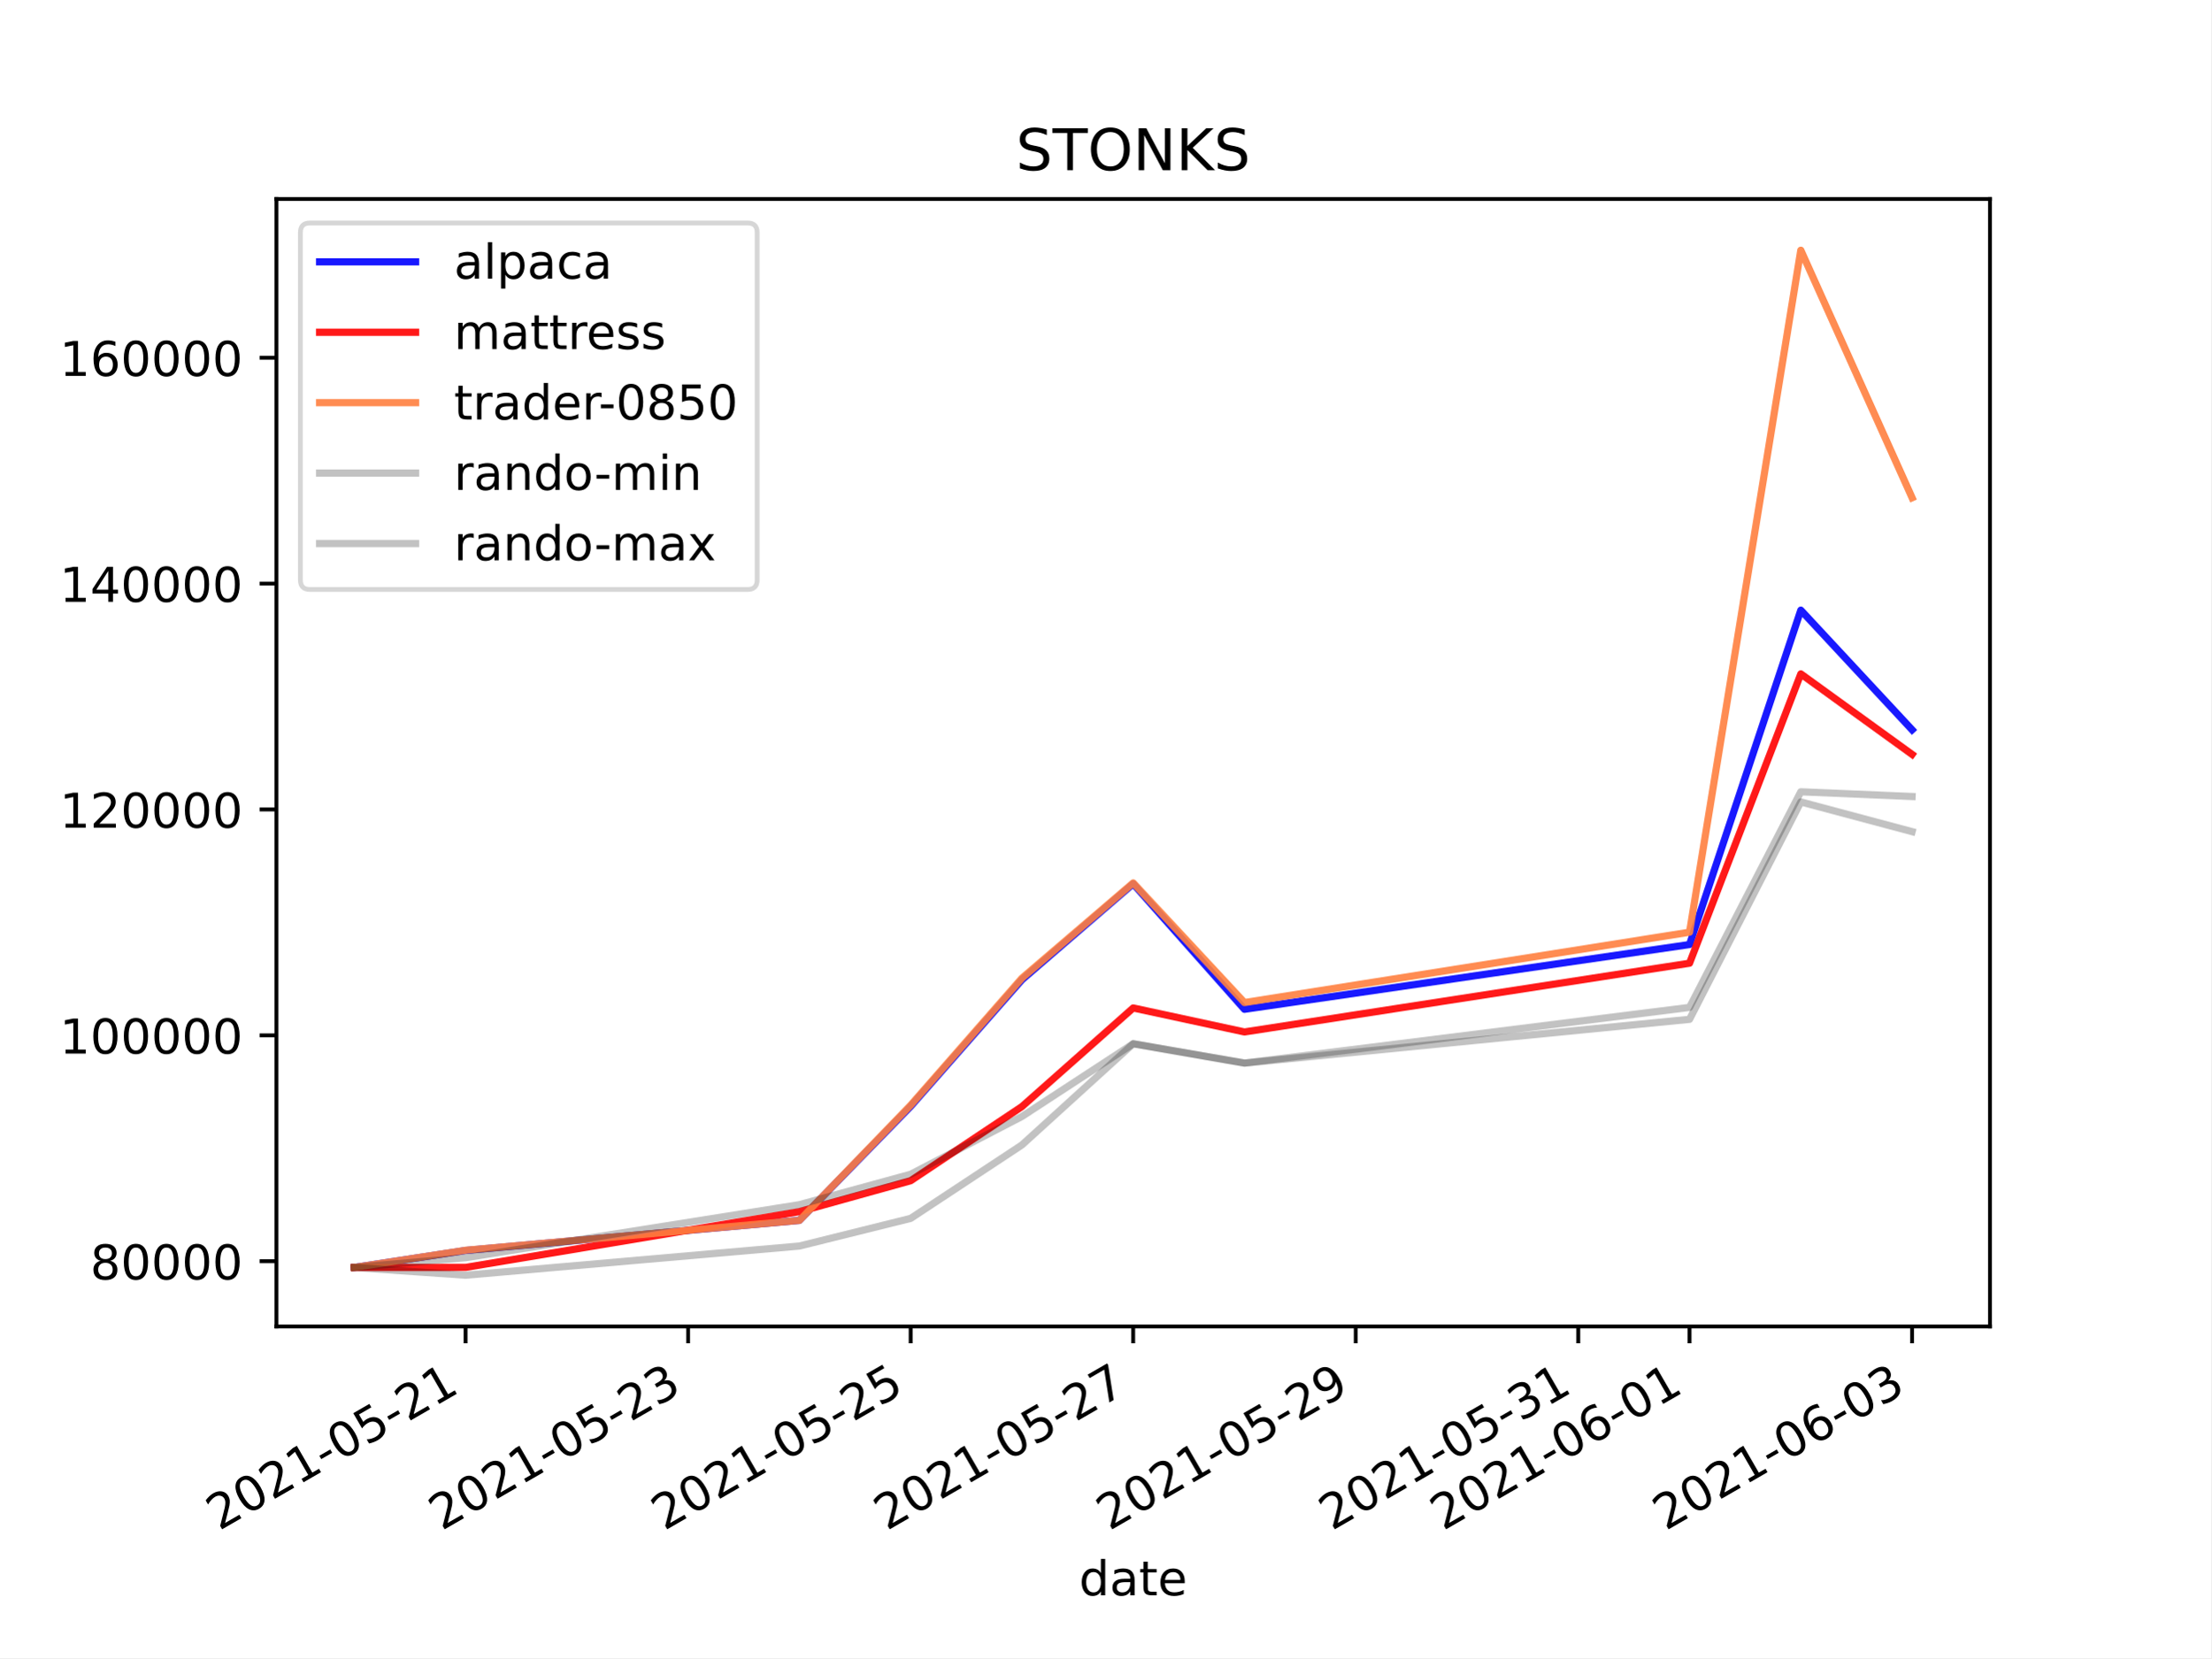
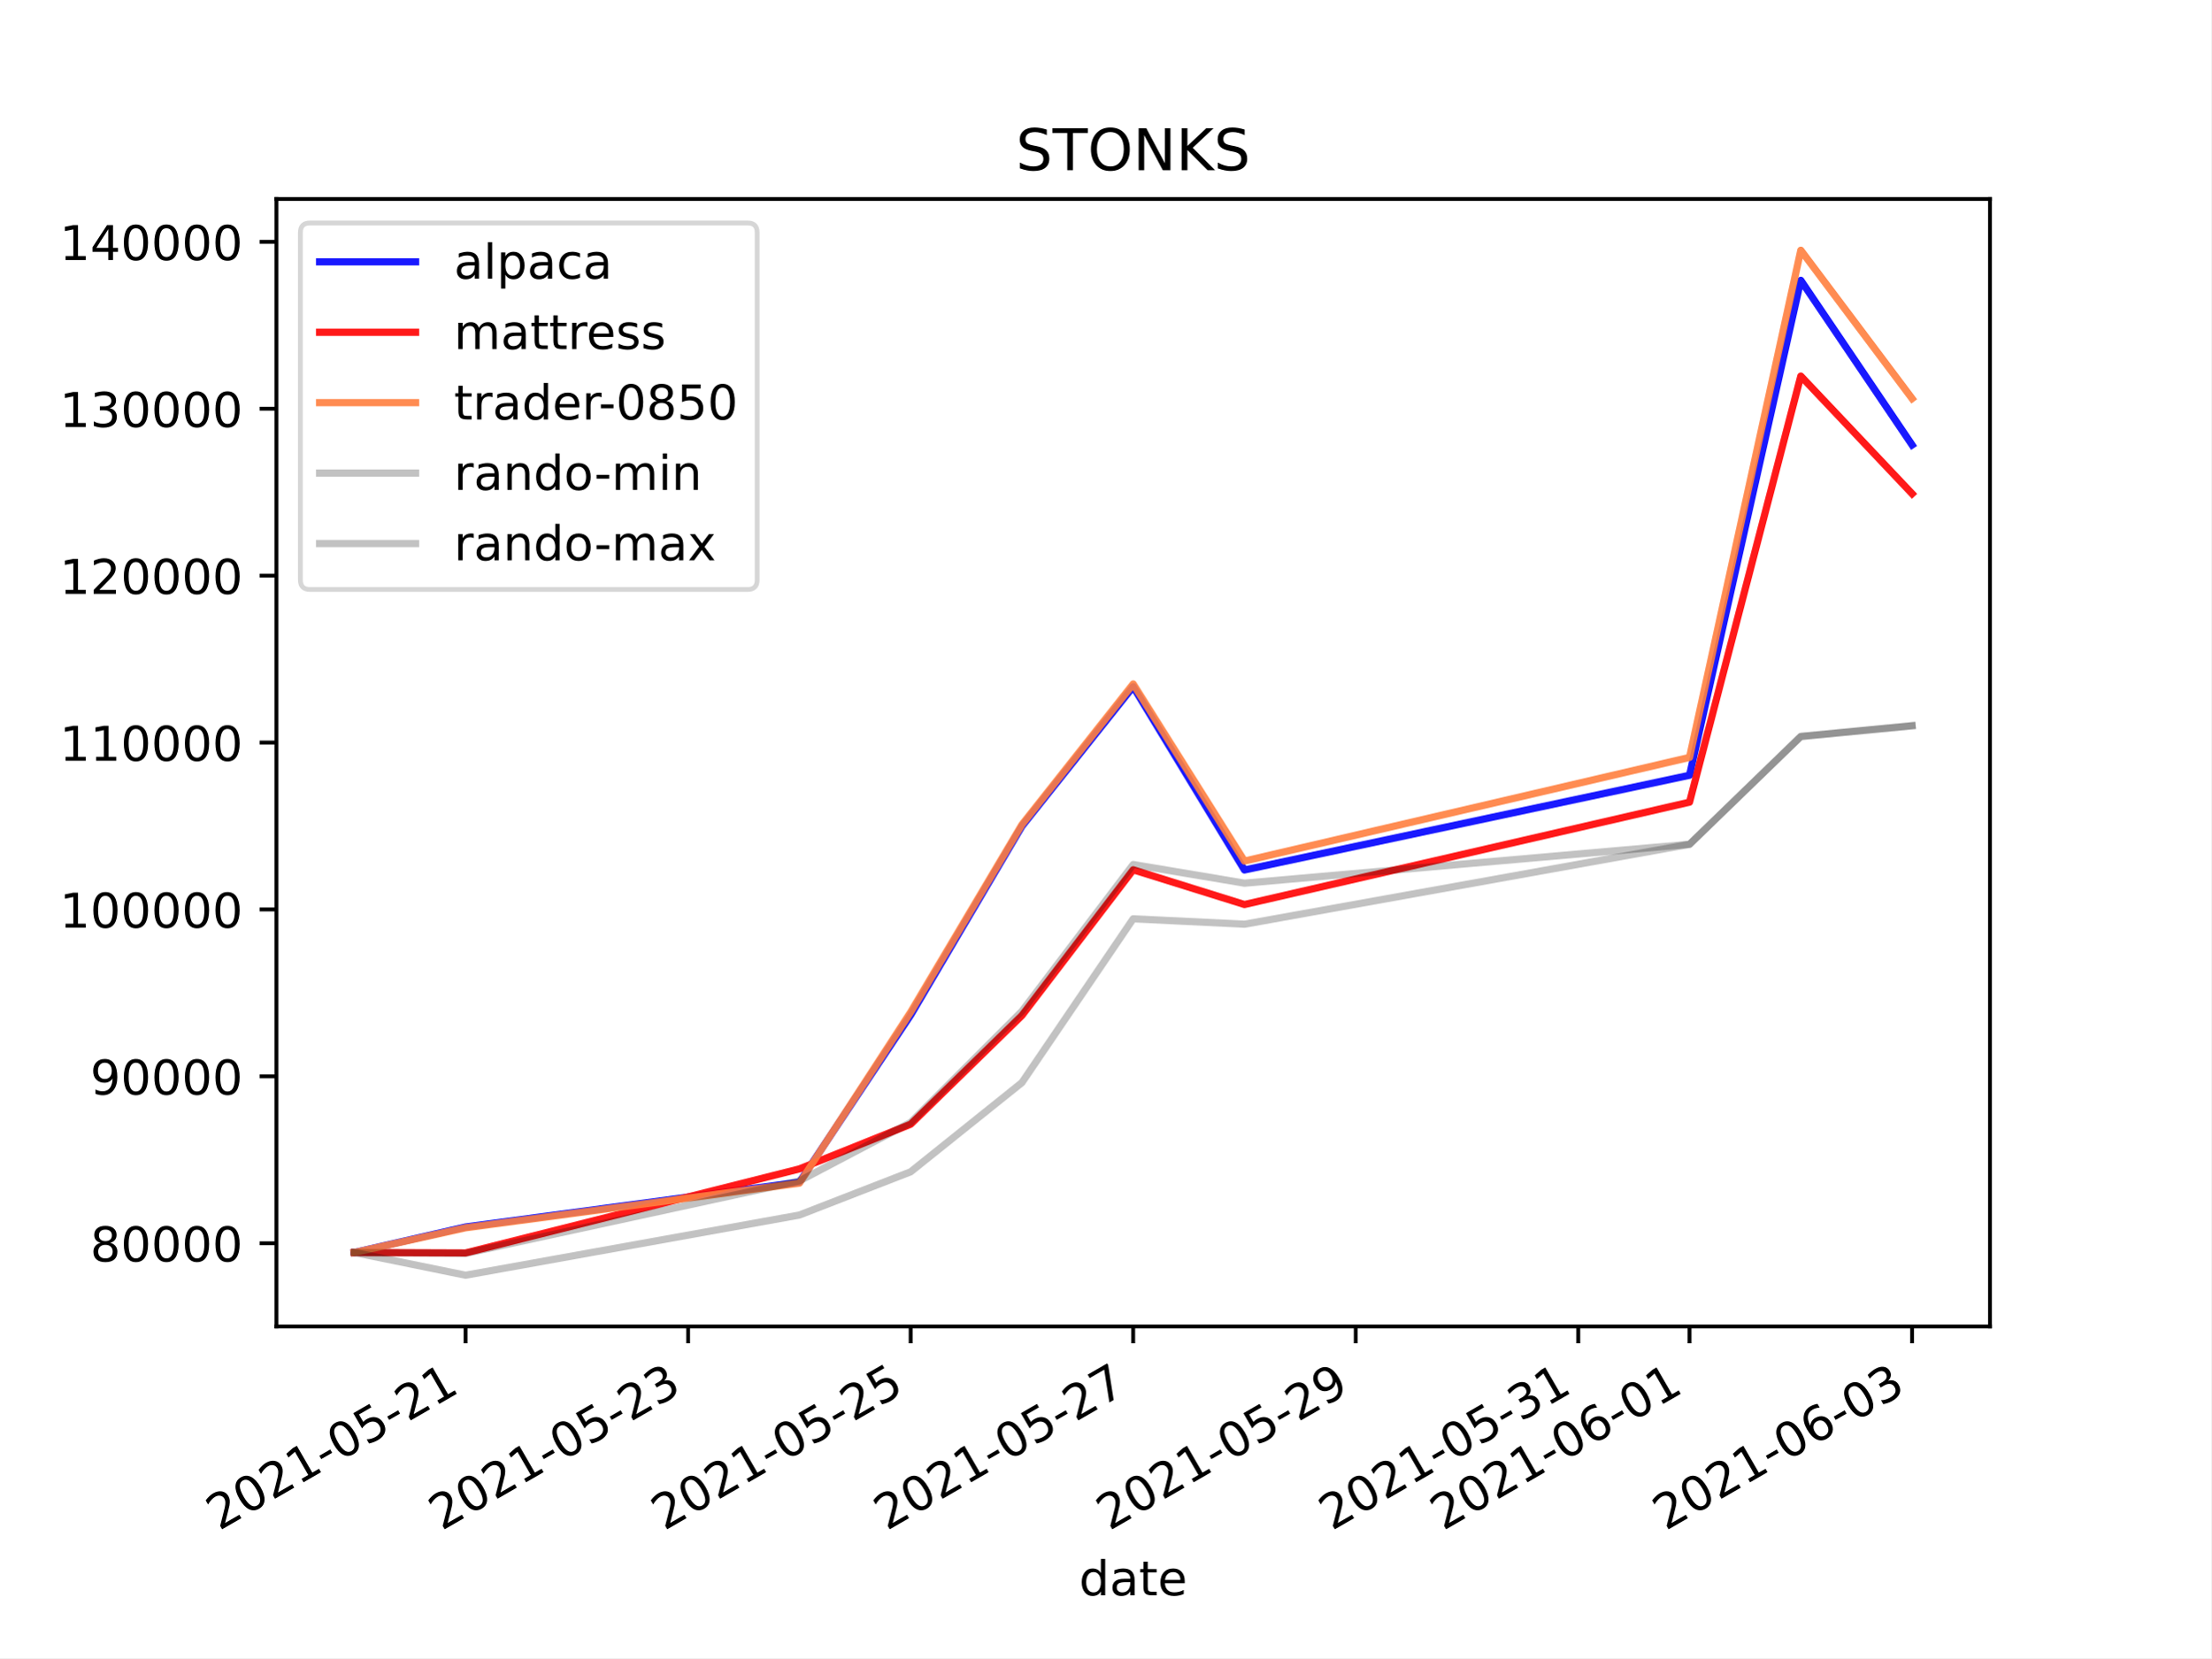
<svg xmlns="http://www.w3.org/2000/svg" xmlns:xlink="http://www.w3.org/1999/xlink" height="345.6pt" version="1.1" viewBox="0 0 460.8 345.6" width="460.8pt">
  <defs>
    <style type="text/css">*{stroke-linecap:butt;stroke-linejoin:round;}</style>
  </defs>
  <g id="figure_1">
    <g id="patch_1">
      <path d="M 0 345.6  L 460.8 345.6  L 460.8 0  L 0 0  z " style="fill:#ffffff;" />
    </g>
    <g id="axes_1">
      <g id="patch_2">
        <path d="M 57.6 276.48  L 414.72 276.48  L 414.72 41.472  L 57.6 41.472  z " style="fill:#ffffff;" />
      </g>
      <g id="matplotlib.axis_1">
        <g id="xtick_1">
          <g id="line2d_1">
            <defs>
-               <path d="M 0 0  L 0 3.5  " id="m435f18b31b" style="stroke:#000000;stroke-width:0.8;" />
-             </defs>
-             <g>
-               <use style="stroke:#000000;stroke-width:0.8;" x="97.022" xlink:href="#m435f18b31b" y="276.48" />
+               <path d="M 0 0  L 0 3.5  " id="m9cb6bbf237" style="stroke:#000000;stroke-width:0.8;" />
+             </defs>
+             <g>
+               <use style="stroke:#000000;stroke-width:0.8;" x="97.022" xlink:href="#m9cb6bbf237" y="276.48" />
            </g>
          </g>
          <g id="text_1">
            <g transform="translate(45.65289 319.1183)rotate(-30)scale(0.1 -0.1)">
              <defs>
                <path d="M 1228 531  L 3431 531  L 3431 0  L 469 0  L 469 531  Q 828 903 1448 1529  Q 2069 2156 2228 2338  Q 2531 2678 2651 2914  Q 2772 3150 2772 3378  Q 2772 3750 2511 3984  Q 2250 4219 1831 4219  Q 1534 4219 1204 4116  Q 875 4013 500 3803  L 500 4441  Q 881 4594 1212 4672  Q 1544 4750 1819 4750  Q 2544 4750 2975 4387  Q 3406 4025 3406 3419  Q 3406 3131 3298 2873  Q 3191 2616 2906 2266  Q 2828 2175 2409 1742  Q 1991 1309 1228 531  z " id="DejaVuSans-32" transform="scale(0.015625)" />
                <path d="M 2034 4250  Q 1547 4250 1301 3770  Q 1056 3291 1056 2328  Q 1056 1369 1301 889  Q 1547 409 2034 409  Q 2525 409 2770 889  Q 3016 1369 3016 2328  Q 3016 3291 2770 3770  Q 2525 4250 2034 4250  z M 2034 4750  Q 2819 4750 3233 4129  Q 3647 3509 3647 2328  Q 3647 1150 3233 529  Q 2819 -91 2034 -91  Q 1250 -91 836 529  Q 422 1150 422 2328  Q 422 3509 836 4129  Q 1250 4750 2034 4750  z " id="DejaVuSans-30" transform="scale(0.015625)" />
                <path d="M 794 531  L 1825 531  L 1825 4091  L 703 3866  L 703 4441  L 1819 4666  L 2450 4666  L 2450 531  L 3481 531  L 3481 0  L 794 0  L 794 531  z " id="DejaVuSans-31" transform="scale(0.015625)" />
                <path d="M 313 2009  L 1997 2009  L 1997 1497  L 313 1497  L 313 2009  z " id="DejaVuSans-2d" transform="scale(0.015625)" />
                <path d="M 691 4666  L 3169 4666  L 3169 4134  L 1269 4134  L 1269 2991  Q 1406 3038 1543 3061  Q 1681 3084 1819 3084  Q 2600 3084 3056 2656  Q 3513 2228 3513 1497  Q 3513 744 3044 326  Q 2575 -91 1722 -91  Q 1428 -91 1123 -41  Q 819 9 494 109  L 494 744  Q 775 591 1075 516  Q 1375 441 1709 441  Q 2250 441 2565 725  Q 2881 1009 2881 1497  Q 2881 1984 2565 2268  Q 2250 2553 1709 2553  Q 1456 2553 1204 2497  Q 953 2441 691 2322  L 691 4666  z " id="DejaVuSans-35" transform="scale(0.015625)" />
              </defs>
              <use xlink:href="#DejaVuSans-32" />
              <use x="63.623" xlink:href="#DejaVuSans-30" />
              <use x="127.246" xlink:href="#DejaVuSans-32" />
              <use x="190.869" xlink:href="#DejaVuSans-31" />
              <use x="254.492" xlink:href="#DejaVuSans-2d" />
              <use x="290.576" xlink:href="#DejaVuSans-30" />
              <use x="354.199" xlink:href="#DejaVuSans-35" />
              <use x="417.822" xlink:href="#DejaVuSans-2d" />
              <use x="453.906" xlink:href="#DejaVuSans-32" />
              <use x="517.529" xlink:href="#DejaVuSans-31" />
            </g>
          </g>
        </g>
        <g id="xtick_2">
          <g id="line2d_2">
            <g>
-               <use style="stroke:#000000;stroke-width:0.8;" x="143.402" xlink:href="#m435f18b31b" y="276.48" />
+               <use style="stroke:#000000;stroke-width:0.8;" x="143.402" xlink:href="#m9cb6bbf237" y="276.48" />
            </g>
          </g>
          <g id="text_2">
            <g transform="translate(92.03211 319.1183)rotate(-30)scale(0.1 -0.1)">
              <defs>
                <path d="M 2597 2516  Q 3050 2419 3304 2112  Q 3559 1806 3559 1356  Q 3559 666 3084 287  Q 2609 -91 1734 -91  Q 1441 -91 1130 -33  Q 819 25 488 141  L 488 750  Q 750 597 1062 519  Q 1375 441 1716 441  Q 2309 441 2620 675  Q 2931 909 2931 1356  Q 2931 1769 2642 2001  Q 2353 2234 1838 2234  L 1294 2234  L 1294 2753  L 1863 2753  Q 2328 2753 2575 2939  Q 2822 3125 2822 3475  Q 2822 3834 2567 4026  Q 2313 4219 1838 4219  Q 1578 4219 1281 4162  Q 984 4106 628 3988  L 628 4550  Q 988 4650 1302 4700  Q 1616 4750 1894 4750  Q 2613 4750 3031 4423  Q 3450 4097 3450 3541  Q 3450 3153 3228 2886  Q 3006 2619 2597 2516  z " id="DejaVuSans-33" transform="scale(0.015625)" />
              </defs>
              <use xlink:href="#DejaVuSans-32" />
              <use x="63.623" xlink:href="#DejaVuSans-30" />
              <use x="127.246" xlink:href="#DejaVuSans-32" />
              <use x="190.869" xlink:href="#DejaVuSans-31" />
              <use x="254.492" xlink:href="#DejaVuSans-2d" />
              <use x="290.576" xlink:href="#DejaVuSans-30" />
              <use x="354.199" xlink:href="#DejaVuSans-35" />
              <use x="417.822" xlink:href="#DejaVuSans-2d" />
              <use x="453.906" xlink:href="#DejaVuSans-32" />
              <use x="517.529" xlink:href="#DejaVuSans-33" />
            </g>
          </g>
        </g>
        <g id="xtick_3">
          <g id="line2d_3">
            <g>
-               <use style="stroke:#000000;stroke-width:0.8;" x="189.781" xlink:href="#m435f18b31b" y="276.48" />
+               <use style="stroke:#000000;stroke-width:0.8;" x="189.781" xlink:href="#m9cb6bbf237" y="276.48" />
            </g>
          </g>
          <g id="text_3">
            <g transform="translate(138.4113 319.1183)rotate(-30)scale(0.1 -0.1)">
              <use xlink:href="#DejaVuSans-32" />
              <use x="63.623" xlink:href="#DejaVuSans-30" />
              <use x="127.246" xlink:href="#DejaVuSans-32" />
              <use x="190.869" xlink:href="#DejaVuSans-31" />
              <use x="254.492" xlink:href="#DejaVuSans-2d" />
              <use x="290.576" xlink:href="#DejaVuSans-30" />
              <use x="354.199" xlink:href="#DejaVuSans-35" />
              <use x="417.822" xlink:href="#DejaVuSans-2d" />
              <use x="453.906" xlink:href="#DejaVuSans-32" />
              <use x="517.529" xlink:href="#DejaVuSans-35" />
            </g>
          </g>
        </g>
        <g id="xtick_4">
          <g id="line2d_4">
            <g>
-               <use style="stroke:#000000;stroke-width:0.8;" x="236.16" xlink:href="#m435f18b31b" y="276.48" />
+               <use style="stroke:#000000;stroke-width:0.8;" x="236.16" xlink:href="#m9cb6bbf237" y="276.48" />
            </g>
          </g>
          <g id="text_4">
            <g transform="translate(184.7905 319.1183)rotate(-30)scale(0.1 -0.1)">
              <defs>
                <path d="M 525 4666  L 3525 4666  L 3525 4397  L 1831 0  L 1172 0  L 2766 4134  L 525 4134  L 525 4666  z " id="DejaVuSans-37" transform="scale(0.015625)" />
              </defs>
              <use xlink:href="#DejaVuSans-32" />
              <use x="63.623" xlink:href="#DejaVuSans-30" />
              <use x="127.246" xlink:href="#DejaVuSans-32" />
              <use x="190.869" xlink:href="#DejaVuSans-31" />
              <use x="254.492" xlink:href="#DejaVuSans-2d" />
              <use x="290.576" xlink:href="#DejaVuSans-30" />
              <use x="354.199" xlink:href="#DejaVuSans-35" />
              <use x="417.822" xlink:href="#DejaVuSans-2d" />
              <use x="453.906" xlink:href="#DejaVuSans-32" />
              <use x="517.529" xlink:href="#DejaVuSans-37" />
            </g>
          </g>
        </g>
        <g id="xtick_5">
          <g id="line2d_5">
            <g>
-               <use style="stroke:#000000;stroke-width:0.8;" x="282.539" xlink:href="#m435f18b31b" y="276.48" />
+               <use style="stroke:#000000;stroke-width:0.8;" x="282.539" xlink:href="#m9cb6bbf237" y="276.48" />
            </g>
          </g>
          <g id="text_5">
            <g transform="translate(231.1698 319.1183)rotate(-30)scale(0.1 -0.1)">
              <defs>
                <path d="M 703 97  L 703 672  Q 941 559 1184 500  Q 1428 441 1663 441  Q 2288 441 2617 861  Q 2947 1281 2994 2138  Q 2813 1869 2534 1725  Q 2256 1581 1919 1581  Q 1219 1581 811 2004  Q 403 2428 403 3163  Q 403 3881 828 4315  Q 1253 4750 1959 4750  Q 2769 4750 3195 4129  Q 3622 3509 3622 2328  Q 3622 1225 3098 567  Q 2575 -91 1691 -91  Q 1453 -91 1209 -44  Q 966 3 703 97  z M 1959 2075  Q 2384 2075 2632 2365  Q 2881 2656 2881 3163  Q 2881 3666 2632 3958  Q 2384 4250 1959 4250  Q 1534 4250 1286 3958  Q 1038 3666 1038 3163  Q 1038 2656 1286 2365  Q 1534 2075 1959 2075  z " id="DejaVuSans-39" transform="scale(0.015625)" />
              </defs>
              <use xlink:href="#DejaVuSans-32" />
              <use x="63.623" xlink:href="#DejaVuSans-30" />
              <use x="127.246" xlink:href="#DejaVuSans-32" />
              <use x="190.869" xlink:href="#DejaVuSans-31" />
              <use x="254.492" xlink:href="#DejaVuSans-2d" />
              <use x="290.576" xlink:href="#DejaVuSans-30" />
              <use x="354.199" xlink:href="#DejaVuSans-35" />
              <use x="417.822" xlink:href="#DejaVuSans-2d" />
              <use x="453.906" xlink:href="#DejaVuSans-32" />
              <use x="517.529" xlink:href="#DejaVuSans-39" />
            </g>
          </g>
        </g>
        <g id="xtick_6">
          <g id="line2d_6">
            <g>
-               <use style="stroke:#000000;stroke-width:0.8;" x="328.918" xlink:href="#m435f18b31b" y="276.48" />
+               <use style="stroke:#000000;stroke-width:0.8;" x="328.918" xlink:href="#m9cb6bbf237" y="276.48" />
            </g>
          </g>
          <g id="text_6">
            <g transform="translate(277.549 319.1183)rotate(-30)scale(0.1 -0.1)">
              <use xlink:href="#DejaVuSans-32" />
              <use x="63.623" xlink:href="#DejaVuSans-30" />
              <use x="127.246" xlink:href="#DejaVuSans-32" />
              <use x="190.869" xlink:href="#DejaVuSans-31" />
              <use x="254.492" xlink:href="#DejaVuSans-2d" />
              <use x="290.576" xlink:href="#DejaVuSans-30" />
              <use x="354.199" xlink:href="#DejaVuSans-35" />
              <use x="417.822" xlink:href="#DejaVuSans-2d" />
              <use x="453.906" xlink:href="#DejaVuSans-33" />
              <use x="517.529" xlink:href="#DejaVuSans-31" />
            </g>
          </g>
        </g>
        <g id="xtick_7">
          <g id="line2d_7">
            <g>
-               <use style="stroke:#000000;stroke-width:0.8;" x="352.108" xlink:href="#m435f18b31b" y="276.48" />
+               <use style="stroke:#000000;stroke-width:0.8;" x="352.108" xlink:href="#m9cb6bbf237" y="276.48" />
            </g>
          </g>
          <g id="text_7">
            <g transform="translate(300.7386 319.1183)rotate(-30)scale(0.1 -0.1)">
              <defs>
                <path d="M 2113 2584  Q 1688 2584 1439 2293  Q 1191 2003 1191 1497  Q 1191 994 1439 701  Q 1688 409 2113 409  Q 2538 409 2786 701  Q 3034 994 3034 1497  Q 3034 2003 2786 2293  Q 2538 2584 2113 2584  z M 3366 4563  L 3366 3988  Q 3128 4100 2886 4159  Q 2644 4219 2406 4219  Q 1781 4219 1451 3797  Q 1122 3375 1075 2522  Q 1259 2794 1537 2939  Q 1816 3084 2150 3084  Q 2853 3084 3261 2657  Q 3669 2231 3669 1497  Q 3669 778 3244 343  Q 2819 -91 2113 -91  Q 1303 -91 875 529  Q 447 1150 447 2328  Q 447 3434 972 4092  Q 1497 4750 2381 4750  Q 2619 4750 2861 4703  Q 3103 4656 3366 4563  z " id="DejaVuSans-36" transform="scale(0.015625)" />
              </defs>
              <use xlink:href="#DejaVuSans-32" />
              <use x="63.623" xlink:href="#DejaVuSans-30" />
              <use x="127.246" xlink:href="#DejaVuSans-32" />
              <use x="190.869" xlink:href="#DejaVuSans-31" />
              <use x="254.492" xlink:href="#DejaVuSans-2d" />
              <use x="290.576" xlink:href="#DejaVuSans-30" />
              <use x="354.199" xlink:href="#DejaVuSans-36" />
              <use x="417.822" xlink:href="#DejaVuSans-2d" />
              <use x="453.906" xlink:href="#DejaVuSans-30" />
              <use x="517.529" xlink:href="#DejaVuSans-31" />
            </g>
          </g>
        </g>
        <g id="xtick_8">
          <g id="line2d_8">
            <g>
-               <use style="stroke:#000000;stroke-width:0.8;" x="398.487" xlink:href="#m435f18b31b" y="276.48" />
+               <use style="stroke:#000000;stroke-width:0.8;" x="398.487" xlink:href="#m9cb6bbf237" y="276.48" />
            </g>
          </g>
          <g id="text_8">
            <g transform="translate(347.1178 319.1183)rotate(-30)scale(0.1 -0.1)">
              <use xlink:href="#DejaVuSans-32" />
              <use x="63.623" xlink:href="#DejaVuSans-30" />
              <use x="127.246" xlink:href="#DejaVuSans-32" />
              <use x="190.869" xlink:href="#DejaVuSans-31" />
              <use x="254.492" xlink:href="#DejaVuSans-2d" />
              <use x="290.576" xlink:href="#DejaVuSans-30" />
              <use x="354.199" xlink:href="#DejaVuSans-36" />
              <use x="417.822" xlink:href="#DejaVuSans-2d" />
              <use x="453.906" xlink:href="#DejaVuSans-30" />
              <use x="517.529" xlink:href="#DejaVuSans-33" />
            </g>
          </g>
        </g>
        <g id="text_9">
          <g transform="translate(224.885 332.5178)scale(0.1 -0.1)">
            <defs>
              <path d="M 2906 2969  L 2906 4863  L 3481 4863  L 3481 0  L 2906 0  L 2906 525  Q 2725 213 2448 61  Q 2172 -91 1784 -91  Q 1150 -91 751 415  Q 353 922 353 1747  Q 353 2572 751 3078  Q 1150 3584 1784 3584  Q 2172 3584 2448 3432  Q 2725 3281 2906 2969  z M 947 1747  Q 947 1113 1208 752  Q 1469 391 1925 391  Q 2381 391 2643 752  Q 2906 1113 2906 1747  Q 2906 2381 2643 2742  Q 2381 3103 1925 3103  Q 1469 3103 1208 2742  Q 947 2381 947 1747  z " id="DejaVuSans-64" transform="scale(0.015625)" />
              <path d="M 2194 1759  Q 1497 1759 1228 1600  Q 959 1441 959 1056  Q 959 750 1161 570  Q 1363 391 1709 391  Q 2188 391 2477 730  Q 2766 1069 2766 1631  L 2766 1759  L 2194 1759  z M 3341 1997  L 3341 0  L 2766 0  L 2766 531  Q 2569 213 2275 61  Q 1981 -91 1556 -91  Q 1019 -91 701 211  Q 384 513 384 1019  Q 384 1609 779 1909  Q 1175 2209 1959 2209  L 2766 2209  L 2766 2266  Q 2766 2663 2505 2880  Q 2244 3097 1772 3097  Q 1472 3097 1187 3025  Q 903 2953 641 2809  L 641 3341  Q 956 3463 1253 3523  Q 1550 3584 1831 3584  Q 2591 3584 2966 3190  Q 3341 2797 3341 1997  z " id="DejaVuSans-61" transform="scale(0.015625)" />
              <path d="M 1172 4494  L 1172 3500  L 2356 3500  L 2356 3053  L 1172 3053  L 1172 1153  Q 1172 725 1289 603  Q 1406 481 1766 481  L 2356 481  L 2356 0  L 1766 0  Q 1100 0 847 248  Q 594 497 594 1153  L 594 3053  L 172 3053  L 172 3500  L 594 3500  L 594 4494  L 1172 4494  z " id="DejaVuSans-74" transform="scale(0.015625)" />
              <path d="M 3597 1894  L 3597 1613  L 953 1613  Q 991 1019 1311 708  Q 1631 397 2203 397  Q 2534 397 2845 478  Q 3156 559 3463 722  L 3463 178  Q 3153 47 2828 -22  Q 2503 -91 2169 -91  Q 1331 -91 842 396  Q 353 884 353 1716  Q 353 2575 817 3079  Q 1281 3584 2069 3584  Q 2775 3584 3186 3129  Q 3597 2675 3597 1894  z M 3022 2063  Q 3016 2534 2758 2815  Q 2500 3097 2075 3097  Q 1594 3097 1305 2825  Q 1016 2553 972 2059  L 3022 2063  z " id="DejaVuSans-65" transform="scale(0.015625)" />
            </defs>
            <use xlink:href="#DejaVuSans-64" />
            <use x="63.477" xlink:href="#DejaVuSans-61" />
            <use x="124.756" xlink:href="#DejaVuSans-74" />
            <use x="163.965" xlink:href="#DejaVuSans-65" />
          </g>
        </g>
      </g>
      <g id="matplotlib.axis_2">
        <g id="ytick_1">
          <g id="line2d_9">
            <defs>
-               <path d="M 0 0  L -3.5 0  " id="m0ec5c738fb" style="stroke:#000000;stroke-width:0.8;" />
-             </defs>
-             <g>
-               <use style="stroke:#000000;stroke-width:0.8;" x="57.6" xlink:href="#m0ec5c738fb" y="262.876" />
+               <path d="M 0 0  L -3.5 0  " id="m322811b28b" style="stroke:#000000;stroke-width:0.8;" />
+             </defs>
+             <g>
+               <use style="stroke:#000000;stroke-width:0.8;" x="57.6" xlink:href="#m322811b28b" y="259.131" />
            </g>
          </g>
          <g id="text_10">
-             <g transform="translate(18.7875 266.6753)scale(0.1 -0.1)">
+             <g transform="translate(18.7875 262.9306)scale(0.1 -0.1)">
              <defs>
                <path d="M 2034 2216  Q 1584 2216 1326 1975  Q 1069 1734 1069 1313  Q 1069 891 1326 650  Q 1584 409 2034 409  Q 2484 409 2743 651  Q 3003 894 3003 1313  Q 3003 1734 2745 1975  Q 2488 2216 2034 2216  z M 1403 2484  Q 997 2584 770 2862  Q 544 3141 544 3541  Q 544 4100 942 4425  Q 1341 4750 2034 4750  Q 2731 4750 3128 4425  Q 3525 4100 3525 3541  Q 3525 3141 3298 2862  Q 3072 2584 2669 2484  Q 3125 2378 3379 2068  Q 3634 1759 3634 1313  Q 3634 634 3220 271  Q 2806 -91 2034 -91  Q 1263 -91 848 271  Q 434 634 434 1313  Q 434 1759 690 2068  Q 947 2378 1403 2484  z M 1172 3481  Q 1172 3119 1398 2916  Q 1625 2713 2034 2713  Q 2441 2713 2670 2916  Q 2900 3119 2900 3481  Q 2900 3844 2670 4047  Q 2441 4250 2034 4250  Q 1625 4250 1398 4047  Q 1172 3844 1172 3481  z " id="DejaVuSans-38" transform="scale(0.015625)" />
              </defs>
              <use xlink:href="#DejaVuSans-38" />
              <use x="63.623" xlink:href="#DejaVuSans-30" />
              <use x="127.246" xlink:href="#DejaVuSans-30" />
              <use x="190.869" xlink:href="#DejaVuSans-30" />
              <use x="254.492" xlink:href="#DejaVuSans-30" />
            </g>
          </g>
        </g>
        <g id="ytick_2">
          <g id="line2d_10">
            <g>
-               <use style="stroke:#000000;stroke-width:0.8;" x="57.6" xlink:href="#m0ec5c738fb" y="215.795" />
+               <use style="stroke:#000000;stroke-width:0.8;" x="57.6" xlink:href="#m322811b28b" y="224.343" />
            </g>
          </g>
          <g id="text_11">
-             <g transform="translate(12.425 219.5946)scale(0.1 -0.1)">
-               <use xlink:href="#DejaVuSans-31" />
-               <use x="63.623" xlink:href="#DejaVuSans-30" />
-               <use x="127.246" xlink:href="#DejaVuSans-30" />
-               <use x="190.869" xlink:href="#DejaVuSans-30" />
-               <use x="254.492" xlink:href="#DejaVuSans-30" />
-               <use x="318.115" xlink:href="#DejaVuSans-30" />
+             <g transform="translate(18.7875 228.1425)scale(0.1 -0.1)">
+               <use xlink:href="#DejaVuSans-39" />
+               <use x="63.623" xlink:href="#DejaVuSans-30" />
+               <use x="127.246" xlink:href="#DejaVuSans-30" />
+               <use x="190.869" xlink:href="#DejaVuSans-30" />
+               <use x="254.492" xlink:href="#DejaVuSans-30" />
            </g>
          </g>
        </g>
        <g id="ytick_3">
          <g id="line2d_11">
            <g>
-               <use style="stroke:#000000;stroke-width:0.8;" x="57.6" xlink:href="#m0ec5c738fb" y="168.715" />
+               <use style="stroke:#000000;stroke-width:0.8;" x="57.6" xlink:href="#m322811b28b" y="189.555" />
            </g>
          </g>
          <g id="text_12">
-             <g transform="translate(12.425 172.514)scale(0.1 -0.1)">
+             <g transform="translate(12.425 193.3544)scale(0.1 -0.1)">
+               <use xlink:href="#DejaVuSans-31" />
+               <use x="63.623" xlink:href="#DejaVuSans-30" />
+               <use x="127.246" xlink:href="#DejaVuSans-30" />
+               <use x="190.869" xlink:href="#DejaVuSans-30" />
+               <use x="254.492" xlink:href="#DejaVuSans-30" />
+               <use x="318.115" xlink:href="#DejaVuSans-30" />
+             </g>
+           </g>
+         </g>
+         <g id="ytick_4">
+           <g id="line2d_12">
+             <g>
+               <use style="stroke:#000000;stroke-width:0.8;" x="57.6" xlink:href="#m322811b28b" y="154.767" />
+             </g>
+           </g>
+           <g id="text_13">
+             <g transform="translate(12.425 158.5663)scale(0.1 -0.1)">
+               <use xlink:href="#DejaVuSans-31" />
+               <use x="63.623" xlink:href="#DejaVuSans-31" />
+               <use x="127.246" xlink:href="#DejaVuSans-30" />
+               <use x="190.869" xlink:href="#DejaVuSans-30" />
+               <use x="254.492" xlink:href="#DejaVuSans-30" />
+               <use x="318.115" xlink:href="#DejaVuSans-30" />
+             </g>
+           </g>
+         </g>
+         <g id="ytick_5">
+           <g id="line2d_13">
+             <g>
+               <use style="stroke:#000000;stroke-width:0.8;" x="57.6" xlink:href="#m322811b28b" y="119.979" />
+             </g>
+           </g>
+           <g id="text_14">
+             <g transform="translate(12.425 123.7783)scale(0.1 -0.1)">
              <use xlink:href="#DejaVuSans-31" />
              <use x="63.623" xlink:href="#DejaVuSans-32" />
              <use x="127.246" xlink:href="#DejaVuSans-30" />
              <use x="190.869" xlink:href="#DejaVuSans-30" />
              <use x="254.492" xlink:href="#DejaVuSans-30" />
              <use x="318.115" xlink:href="#DejaVuSans-30" />
            </g>
          </g>
        </g>
-         <g id="ytick_4">
-           <g id="line2d_12">
-             <g>
-               <use style="stroke:#000000;stroke-width:0.8;" x="57.6" xlink:href="#m0ec5c738fb" y="121.634" />
-             </g>
-           </g>
-           <g id="text_13">
-             <g transform="translate(12.425 125.4333)scale(0.1 -0.1)">
+         <g id="ytick_6">
+           <g id="line2d_14">
+             <g>
+               <use style="stroke:#000000;stroke-width:0.8;" x="57.6" xlink:href="#m322811b28b" y="85.191" />
+             </g>
+           </g>
+           <g id="text_15">
+             <g transform="translate(12.425 88.9902)scale(0.1 -0.1)">
+               <use xlink:href="#DejaVuSans-31" />
+               <use x="63.623" xlink:href="#DejaVuSans-33" />
+               <use x="127.246" xlink:href="#DejaVuSans-30" />
+               <use x="190.869" xlink:href="#DejaVuSans-30" />
+               <use x="254.492" xlink:href="#DejaVuSans-30" />
+               <use x="318.115" xlink:href="#DejaVuSans-30" />
+             </g>
+           </g>
+         </g>
+         <g id="ytick_7">
+           <g id="line2d_15">
+             <g>
+               <use style="stroke:#000000;stroke-width:0.8;" x="57.6" xlink:href="#m322811b28b" y="50.403" />
+             </g>
+           </g>
+           <g id="text_16">
+             <g transform="translate(12.425 54.20213)scale(0.1 -0.1)">
              <defs>
                <path d="M 2419 4116  L 825 1625  L 2419 1625  L 2419 4116  z M 2253 4666  L 3047 4666  L 3047 1625  L 3713 1625  L 3713 1100  L 3047 1100  L 3047 0  L 2419 0  L 2419 1100  L 313 1100  L 313 1709  L 2253 4666  z " id="DejaVuSans-34" transform="scale(0.015625)" />
              </defs>
              <use xlink:href="#DejaVuSans-31" />
              <use x="63.623" xlink:href="#DejaVuSans-34" />
              <use x="127.246" xlink:href="#DejaVuSans-30" />
              <use x="190.869" xlink:href="#DejaVuSans-30" />
              <use x="254.492" xlink:href="#DejaVuSans-30" />
              <use x="318.115" xlink:href="#DejaVuSans-30" />
            </g>
          </g>
        </g>
-         <g id="ytick_5">
-           <g id="line2d_13">
-             <g>
-               <use style="stroke:#000000;stroke-width:0.8;" x="57.6" xlink:href="#m0ec5c738fb" y="74.553" />
-             </g>
-           </g>
-           <g id="text_14">
-             <g transform="translate(12.425 78.35262)scale(0.1 -0.1)">
-               <use xlink:href="#DejaVuSans-31" />
-               <use x="63.623" xlink:href="#DejaVuSans-36" />
-               <use x="127.246" xlink:href="#DejaVuSans-30" />
-               <use x="190.869" xlink:href="#DejaVuSans-30" />
-               <use x="254.492" xlink:href="#DejaVuSans-30" />
-               <use x="318.115" xlink:href="#DejaVuSans-30" />
-             </g>
-           </g>
-         </g>
-       </g>
-       <g id="line2d_14">
-         <path clip-path="url(#pe3f8147547)" d="M 73.833 264.186  L 97.022 260.637  L 166.591 254.368  L 189.781 230.604  L 212.97 204.217  L 236.16 184.207  L 259.35 210.369  L 352.108 196.871  L 375.298 127.178  L 398.487 152.111  " style="fill:none;stroke:#0000ff;stroke-linecap:square;stroke-opacity:0.9;stroke-width:1.5;" />
-       </g>
-       <g id="line2d_15">
-         <path clip-path="url(#pe3f8147547)" d="M 73.833 264.186  L 97.022 264.171  L 166.591 252.555  L 189.781 246.104  L 212.97 230.65  L 236.16 210.092  L 259.35 215.094  L 352.108 200.762  L 375.298 140.458  L 398.487 157.239  " style="fill:none;stroke:#ff0000;stroke-linecap:square;stroke-opacity:0.9;stroke-width:1.5;" />
      </g>
      <g id="line2d_16">
-         <path clip-path="url(#pe3f8147547)" d="M 73.833 264.186  L 97.022 260.596  L 166.591 254.379  L 189.781 230.366  L 212.97 203.884  L 236.16 184.03  L 259.35 208.967  L 352.108 194.299  L 375.298 52.154  L 398.487 103.741  " style="fill:none;stroke:#ff8040;stroke-linecap:square;stroke-opacity:0.9;stroke-width:1.5;" />
+         <path clip-path="url(#p1f0a8a0ee7)" d="M 73.833 261.067  L 97.022 255.747  L 166.591 246.412  L 189.781 211.577  L 212.97 172.218  L 236.16 143.117  L 259.35 181.333  L 352.108 161.587  L 375.298 58.429  L 398.487 92.737  " style="fill:none;stroke:#0000ff;stroke-linecap:square;stroke-opacity:0.9;stroke-width:1.5;" />
      </g>
      <g id="line2d_17">
-         <path clip-path="url(#pe3f8147547)" d="M 73.833 264.186  L 97.022 265.798  L 166.591 259.717  L 189.781 253.953  L 212.97 238.646  L 236.16 217.553  L 259.35 221.586  L 352.108 212.459  L 375.298 167.148  L 398.487 173.341  " style="fill:none;stroke:#0d0d0d;stroke-linecap:square;stroke-opacity:0.25;stroke-width:1.5;" />
+         <path clip-path="url(#p1f0a8a0ee7)" d="M 73.833 261.067  L 97.022 261.154  L 166.591 243.641  L 189.781 234.33  L 212.97 211.665  L 236.16 181.296  L 259.35 188.53  L 352.108 167.195  L 375.298 78.384  L 398.487 102.902  " style="fill:none;stroke:#ff0000;stroke-linecap:square;stroke-opacity:0.9;stroke-width:1.5;" />
      </g>
      <g id="line2d_18">
-         <path clip-path="url(#pe3f8147547)" d="M 73.833 264.186  L 97.022 262.146  L 166.591 251.097  L 189.781 244.756  L 212.97 232.711  L 236.16 217.553  L 259.35 221.586  L 352.108 209.975  L 375.298 165.035  L 398.487 166.014  " style="fill:none;stroke:#0d0d0d;stroke-linecap:square;stroke-opacity:0.25;stroke-width:1.5;" />
+         <path clip-path="url(#p1f0a8a0ee7)" d="M 73.833 261.067  L 97.022 255.914  L 166.591 246.613  L 189.781 210.962  L 212.97 171.888  L 236.16 142.558  L 259.35 179.474  L 352.108 157.865  L 375.298 52.154  L 398.487 83.067  " style="fill:none;stroke:#ff8040;stroke-linecap:square;stroke-opacity:0.9;stroke-width:1.5;" />
+       </g>
+       <g id="line2d_19">
+         <path clip-path="url(#p1f0a8a0ee7)" d="M 73.833 261.067  L 97.022 265.798  L 166.591 253.256  L 189.781 244.243  L 212.97 225.652  L 236.16 191.504  L 259.35 192.638  L 352.108 175.972  L 375.298 153.5  L 398.487 151.263  " style="fill:none;stroke:#0d0d0d;stroke-linecap:square;stroke-opacity:0.25;stroke-width:1.5;" />
+       </g>
+       <g id="line2d_20">
+         <path clip-path="url(#p1f0a8a0ee7)" d="M 73.833 261.067  L 97.022 261.251  L 166.591 246.146  L 189.781 233.947  L 212.97 210.776  L 236.16 180.19  L 259.35 184.08  L 352.108 175.972  L 375.298 153.5  L 398.487 151.263  " style="fill:none;stroke:#0d0d0d;stroke-linecap:square;stroke-opacity:0.25;stroke-width:1.5;" />
      </g>
      <g id="patch_3">
        <path d="M 57.6 276.48  L 57.6 41.472  " style="fill:none;stroke:#000000;stroke-linecap:square;stroke-linejoin:miter;stroke-width:0.8;" />
      </g>
      <g id="patch_4">
        <path d="M 414.72 276.48  L 414.72 41.472  " style="fill:none;stroke:#000000;stroke-linecap:square;stroke-linejoin:miter;stroke-width:0.8;" />
      </g>
      <g id="patch_5">
        <path d="M 57.6 276.48  L 414.72 276.48  " style="fill:none;stroke:#000000;stroke-linecap:square;stroke-linejoin:miter;stroke-width:0.8;" />
      </g>
      <g id="patch_6">
        <path d="M 57.6 41.472  L 414.72 41.472  " style="fill:none;stroke:#000000;stroke-linecap:square;stroke-linejoin:miter;stroke-width:0.8;" />
      </g>
-       <g id="text_15">
+       <g id="text_17">
        <g transform="translate(211.7306 35.472)scale(0.12 -0.12)">
          <defs>
            <path d="M 3425 4513  L 3425 3897  Q 3066 4069 2747 4153  Q 2428 4238 2131 4238  Q 1616 4238 1336 4038  Q 1056 3838 1056 3469  Q 1056 3159 1242 3001  Q 1428 2844 1947 2747  L 2328 2669  Q 3034 2534 3370 2195  Q 3706 1856 3706 1288  Q 3706 609 3251 259  Q 2797 -91 1919 -91  Q 1588 -91 1214 -16  Q 841 59 441 206  L 441 856  Q 825 641 1194 531  Q 1563 422 1919 422  Q 2459 422 2753 634  Q 3047 847 3047 1241  Q 3047 1584 2836 1778  Q 2625 1972 2144 2069  L 1759 2144  Q 1053 2284 737 2584  Q 422 2884 422 3419  Q 422 4038 858 4394  Q 1294 4750 2059 4750  Q 2388 4750 2728 4690  Q 3069 4631 3425 4513  z " id="DejaVuSans-53" transform="scale(0.015625)" />
            <path d="M -19 4666  L 3928 4666  L 3928 4134  L 2272 4134  L 2272 0  L 1638 0  L 1638 4134  L -19 4134  L -19 4666  z " id="DejaVuSans-54" transform="scale(0.015625)" />
            <path d="M 2522 4238  Q 1834 4238 1429 3725  Q 1025 3213 1025 2328  Q 1025 1447 1429 934  Q 1834 422 2522 422  Q 3209 422 3611 934  Q 4013 1447 4013 2328  Q 4013 3213 3611 3725  Q 3209 4238 2522 4238  z M 2522 4750  Q 3503 4750 4090 4092  Q 4678 3434 4678 2328  Q 4678 1225 4090 567  Q 3503 -91 2522 -91  Q 1538 -91 948 565  Q 359 1222 359 2328  Q 359 3434 948 4092  Q 1538 4750 2522 4750  z " id="DejaVuSans-4f" transform="scale(0.015625)" />
            <path d="M 628 4666  L 1478 4666  L 3547 763  L 3547 4666  L 4159 4666  L 4159 0  L 3309 0  L 1241 3903  L 1241 0  L 628 0  L 628 4666  z " id="DejaVuSans-4e" transform="scale(0.015625)" />
            <path d="M 628 4666  L 1259 4666  L 1259 2694  L 3353 4666  L 4166 4666  L 1850 2491  L 4331 0  L 3500 0  L 1259 2247  L 1259 0  L 628 0  L 628 4666  z " id="DejaVuSans-4b" transform="scale(0.015625)" />
          </defs>
          <use xlink:href="#DejaVuSans-53" />
          <use x="63.477" xlink:href="#DejaVuSans-54" />
          <use x="124.561" xlink:href="#DejaVuSans-4f" />
          <use x="203.271" xlink:href="#DejaVuSans-4e" />
          <use x="278.076" xlink:href="#DejaVuSans-4b" />
          <use x="343.652" xlink:href="#DejaVuSans-53" />
        </g>
      </g>
      <g id="legend_1">
        <g id="patch_7">
          <path d="M 64.6 122.863  L 155.792 122.863  Q 157.792 122.863 157.792 120.863  L 157.792 48.472  Q 157.792 46.472 155.792 46.472  L 64.6 46.472  Q 62.6 46.472 62.6 48.472  L 62.6 120.863  Q 62.6 122.863 64.6 122.863  z " style="fill:#ffffff;opacity:0.8;stroke:#cccccc;stroke-linejoin:miter;" />
        </g>
-         <g id="line2d_19">
+         <g id="line2d_21">
          <path d="M 66.6 54.57  L 86.6 54.57  " style="fill:none;stroke:#0000ff;stroke-linecap:square;stroke-opacity:0.9;stroke-width:1.5;" />
        </g>
-         <g id="line2d_20" />
-         <g id="text_16">
+         <g id="line2d_22" />
+         <g id="text_18">
          <g transform="translate(94.6 58.07044)scale(0.1 -0.1)">
            <defs>
              <path d="M 603 4863  L 1178 4863  L 1178 0  L 603 0  L 603 4863  z " id="DejaVuSans-6c" transform="scale(0.015625)" />
              <path d="M 1159 525  L 1159 -1331  L 581 -1331  L 581 3500  L 1159 3500  L 1159 2969  Q 1341 3281 1617 3432  Q 1894 3584 2278 3584  Q 2916 3584 3314 3078  Q 3713 2572 3713 1747  Q 3713 922 3314 415  Q 2916 -91 2278 -91  Q 1894 -91 1617 61  Q 1341 213 1159 525  z M 3116 1747  Q 3116 2381 2855 2742  Q 2594 3103 2138 3103  Q 1681 3103 1420 2742  Q 1159 2381 1159 1747  Q 1159 1113 1420 752  Q 1681 391 2138 391  Q 2594 391 2855 752  Q 3116 1113 3116 1747  z " id="DejaVuSans-70" transform="scale(0.015625)" />
              <path d="M 3122 3366  L 3122 2828  Q 2878 2963 2633 3030  Q 2388 3097 2138 3097  Q 1578 3097 1268 2742  Q 959 2388 959 1747  Q 959 1106 1268 751  Q 1578 397 2138 397  Q 2388 397 2633 464  Q 2878 531 3122 666  L 3122 134  Q 2881 22 2623 -34  Q 2366 -91 2075 -91  Q 1284 -91 818 406  Q 353 903 353 1747  Q 353 2603 823 3093  Q 1294 3584 2113 3584  Q 2378 3584 2631 3529  Q 2884 3475 3122 3366  z " id="DejaVuSans-63" transform="scale(0.015625)" />
            </defs>
            <use xlink:href="#DejaVuSans-61" />
            <use x="61.279" xlink:href="#DejaVuSans-6c" />
            <use x="89.062" xlink:href="#DejaVuSans-70" />
            <use x="152.539" xlink:href="#DejaVuSans-61" />
            <use x="213.818" xlink:href="#DejaVuSans-63" />
            <use x="268.799" xlink:href="#DejaVuSans-61" />
          </g>
        </g>
-         <g id="line2d_21">
+         <g id="line2d_23">
          <path d="M 66.6 69.249  L 86.6 69.249  " style="fill:none;stroke:#ff0000;stroke-linecap:square;stroke-opacity:0.9;stroke-width:1.5;" />
        </g>
-         <g id="line2d_22" />
-         <g id="text_17">
+         <g id="line2d_24" />
+         <g id="text_19">
          <g transform="translate(94.6 72.74856)scale(0.1 -0.1)">
            <defs>
              <path d="M 3328 2828  Q 3544 3216 3844 3400  Q 4144 3584 4550 3584  Q 5097 3584 5394 3201  Q 5691 2819 5691 2113  L 5691 0  L 5113 0  L 5113 2094  Q 5113 2597 4934 2840  Q 4756 3084 4391 3084  Q 3944 3084 3684 2787  Q 3425 2491 3425 1978  L 3425 0  L 2847 0  L 2847 2094  Q 2847 2600 2669 2842  Q 2491 3084 2119 3084  Q 1678 3084 1418 2786  Q 1159 2488 1159 1978  L 1159 0  L 581 0  L 581 3500  L 1159 3500  L 1159 2956  Q 1356 3278 1631 3431  Q 1906 3584 2284 3584  Q 2666 3584 2933 3390  Q 3200 3197 3328 2828  z " id="DejaVuSans-6d" transform="scale(0.015625)" />
              <path d="M 2631 2963  Q 2534 3019 2420 3045  Q 2306 3072 2169 3072  Q 1681 3072 1420 2755  Q 1159 2438 1159 1844  L 1159 0  L 581 0  L 581 3500  L 1159 3500  L 1159 2956  Q 1341 3275 1631 3429  Q 1922 3584 2338 3584  Q 2397 3584 2469 3576  Q 2541 3569 2628 3553  L 2631 2963  z " id="DejaVuSans-72" transform="scale(0.015625)" />
              <path d="M 2834 3397  L 2834 2853  Q 2591 2978 2328 3040  Q 2066 3103 1784 3103  Q 1356 3103 1142 2972  Q 928 2841 928 2578  Q 928 2378 1081 2264  Q 1234 2150 1697 2047  L 1894 2003  Q 2506 1872 2764 1633  Q 3022 1394 3022 966  Q 3022 478 2636 193  Q 2250 -91 1575 -91  Q 1294 -91 989 -36  Q 684 19 347 128  L 347 722  Q 666 556 975 473  Q 1284 391 1588 391  Q 1994 391 2212 530  Q 2431 669 2431 922  Q 2431 1156 2273 1281  Q 2116 1406 1581 1522  L 1381 1569  Q 847 1681 609 1914  Q 372 2147 372 2553  Q 372 3047 722 3315  Q 1072 3584 1716 3584  Q 2034 3584 2315 3537  Q 2597 3491 2834 3397  z " id="DejaVuSans-73" transform="scale(0.015625)" />
            </defs>
            <use xlink:href="#DejaVuSans-6d" />
            <use x="97.412" xlink:href="#DejaVuSans-61" />
            <use x="158.691" xlink:href="#DejaVuSans-74" />
            <use x="197.9" xlink:href="#DejaVuSans-74" />
            <use x="237.109" xlink:href="#DejaVuSans-72" />
            <use x="275.973" xlink:href="#DejaVuSans-65" />
            <use x="337.496" xlink:href="#DejaVuSans-73" />
            <use x="389.596" xlink:href="#DejaVuSans-73" />
          </g>
        </g>
-         <g id="line2d_23">
+         <g id="line2d_25">
          <path d="M 66.6 83.927  L 86.6 83.927  " style="fill:none;stroke:#ff8040;stroke-linecap:square;stroke-opacity:0.9;stroke-width:1.5;" />
        </g>
-         <g id="line2d_24" />
-         <g id="text_18">
+         <g id="line2d_26" />
+         <g id="text_20">
          <g transform="translate(94.6 87.42669)scale(0.1 -0.1)">
            <use xlink:href="#DejaVuSans-74" />
            <use x="39.209" xlink:href="#DejaVuSans-72" />
            <use x="80.322" xlink:href="#DejaVuSans-61" />
            <use x="141.602" xlink:href="#DejaVuSans-64" />
            <use x="205.078" xlink:href="#DejaVuSans-65" />
            <use x="266.602" xlink:href="#DejaVuSans-72" />
            <use x="301.34" xlink:href="#DejaVuSans-2d" />
            <use x="337.424" xlink:href="#DejaVuSans-30" />
            <use x="401.047" xlink:href="#DejaVuSans-38" />
            <use x="464.67" xlink:href="#DejaVuSans-35" />
            <use x="528.293" xlink:href="#DejaVuSans-30" />
          </g>
        </g>
-         <g id="line2d_25">
+         <g id="line2d_27">
          <path d="M 66.6 98.605  L 86.6 98.605  " style="fill:none;stroke:#0d0d0d;stroke-linecap:square;stroke-opacity:0.25;stroke-width:1.5;" />
        </g>
-         <g id="line2d_26" />
-         <g id="text_19">
+         <g id="line2d_28" />
+         <g id="text_21">
          <g transform="translate(94.6 102.1048)scale(0.1 -0.1)">
            <defs>
              <path d="M 3513 2113  L 3513 0  L 2938 0  L 2938 2094  Q 2938 2591 2744 2837  Q 2550 3084 2163 3084  Q 1697 3084 1428 2787  Q 1159 2491 1159 1978  L 1159 0  L 581 0  L 581 3500  L 1159 3500  L 1159 2956  Q 1366 3272 1645 3428  Q 1925 3584 2291 3584  Q 2894 3584 3203 3211  Q 3513 2838 3513 2113  z " id="DejaVuSans-6e" transform="scale(0.015625)" />
              <path d="M 1959 3097  Q 1497 3097 1228 2736  Q 959 2375 959 1747  Q 959 1119 1226 758  Q 1494 397 1959 397  Q 2419 397 2687 759  Q 2956 1122 2956 1747  Q 2956 2369 2687 2733  Q 2419 3097 1959 3097  z M 1959 3584  Q 2709 3584 3137 3096  Q 3566 2609 3566 1747  Q 3566 888 3137 398  Q 2709 -91 1959 -91  Q 1206 -91 779 398  Q 353 888 353 1747  Q 353 2609 779 3096  Q 1206 3584 1959 3584  z " id="DejaVuSans-6f" transform="scale(0.015625)" />
              <path d="M 603 3500  L 1178 3500  L 1178 0  L 603 0  L 603 3500  z M 603 4863  L 1178 4863  L 1178 4134  L 603 4134  L 603 4863  z " id="DejaVuSans-69" transform="scale(0.015625)" />
            </defs>
            <use xlink:href="#DejaVuSans-72" />
            <use x="41.113" xlink:href="#DejaVuSans-61" />
            <use x="102.393" xlink:href="#DejaVuSans-6e" />
            <use x="165.771" xlink:href="#DejaVuSans-64" />
            <use x="229.248" xlink:href="#DejaVuSans-6f" />
            <use x="292.305" xlink:href="#DejaVuSans-2d" />
            <use x="328.389" xlink:href="#DejaVuSans-6d" />
            <use x="425.801" xlink:href="#DejaVuSans-69" />
            <use x="453.584" xlink:href="#DejaVuSans-6e" />
          </g>
        </g>
-         <g id="line2d_27">
+         <g id="line2d_29">
          <path d="M 66.6 113.283  L 86.6 113.283  " style="fill:none;stroke:#0d0d0d;stroke-linecap:square;stroke-opacity:0.25;stroke-width:1.5;" />
        </g>
-         <g id="line2d_28" />
-         <g id="text_20">
+         <g id="line2d_30" />
+         <g id="text_22">
          <g transform="translate(94.6 116.7829)scale(0.1 -0.1)">
            <defs>
              <path d="M 3513 3500  L 2247 1797  L 3578 0  L 2900 0  L 1881 1375  L 863 0  L 184 0  L 1544 1831  L 300 3500  L 978 3500  L 1906 2253  L 2834 3500  L 3513 3500  z " id="DejaVuSans-78" transform="scale(0.015625)" />
            </defs>
            <use xlink:href="#DejaVuSans-72" />
            <use x="41.113" xlink:href="#DejaVuSans-61" />
            <use x="102.393" xlink:href="#DejaVuSans-6e" />
            <use x="165.771" xlink:href="#DejaVuSans-64" />
            <use x="229.248" xlink:href="#DejaVuSans-6f" />
            <use x="292.305" xlink:href="#DejaVuSans-2d" />
            <use x="328.389" xlink:href="#DejaVuSans-6d" />
            <use x="425.801" xlink:href="#DejaVuSans-61" />
            <use x="487.08" xlink:href="#DejaVuSans-78" />
          </g>
        </g>
      </g>
    </g>
  </g>
  <defs>
-     <clipPath id="pe3f8147547">
+     <clipPath id="p1f0a8a0ee7">
      <rect height="235.008" width="357.12" x="57.6" y="41.472" />
    </clipPath>
  </defs>
</svg>
